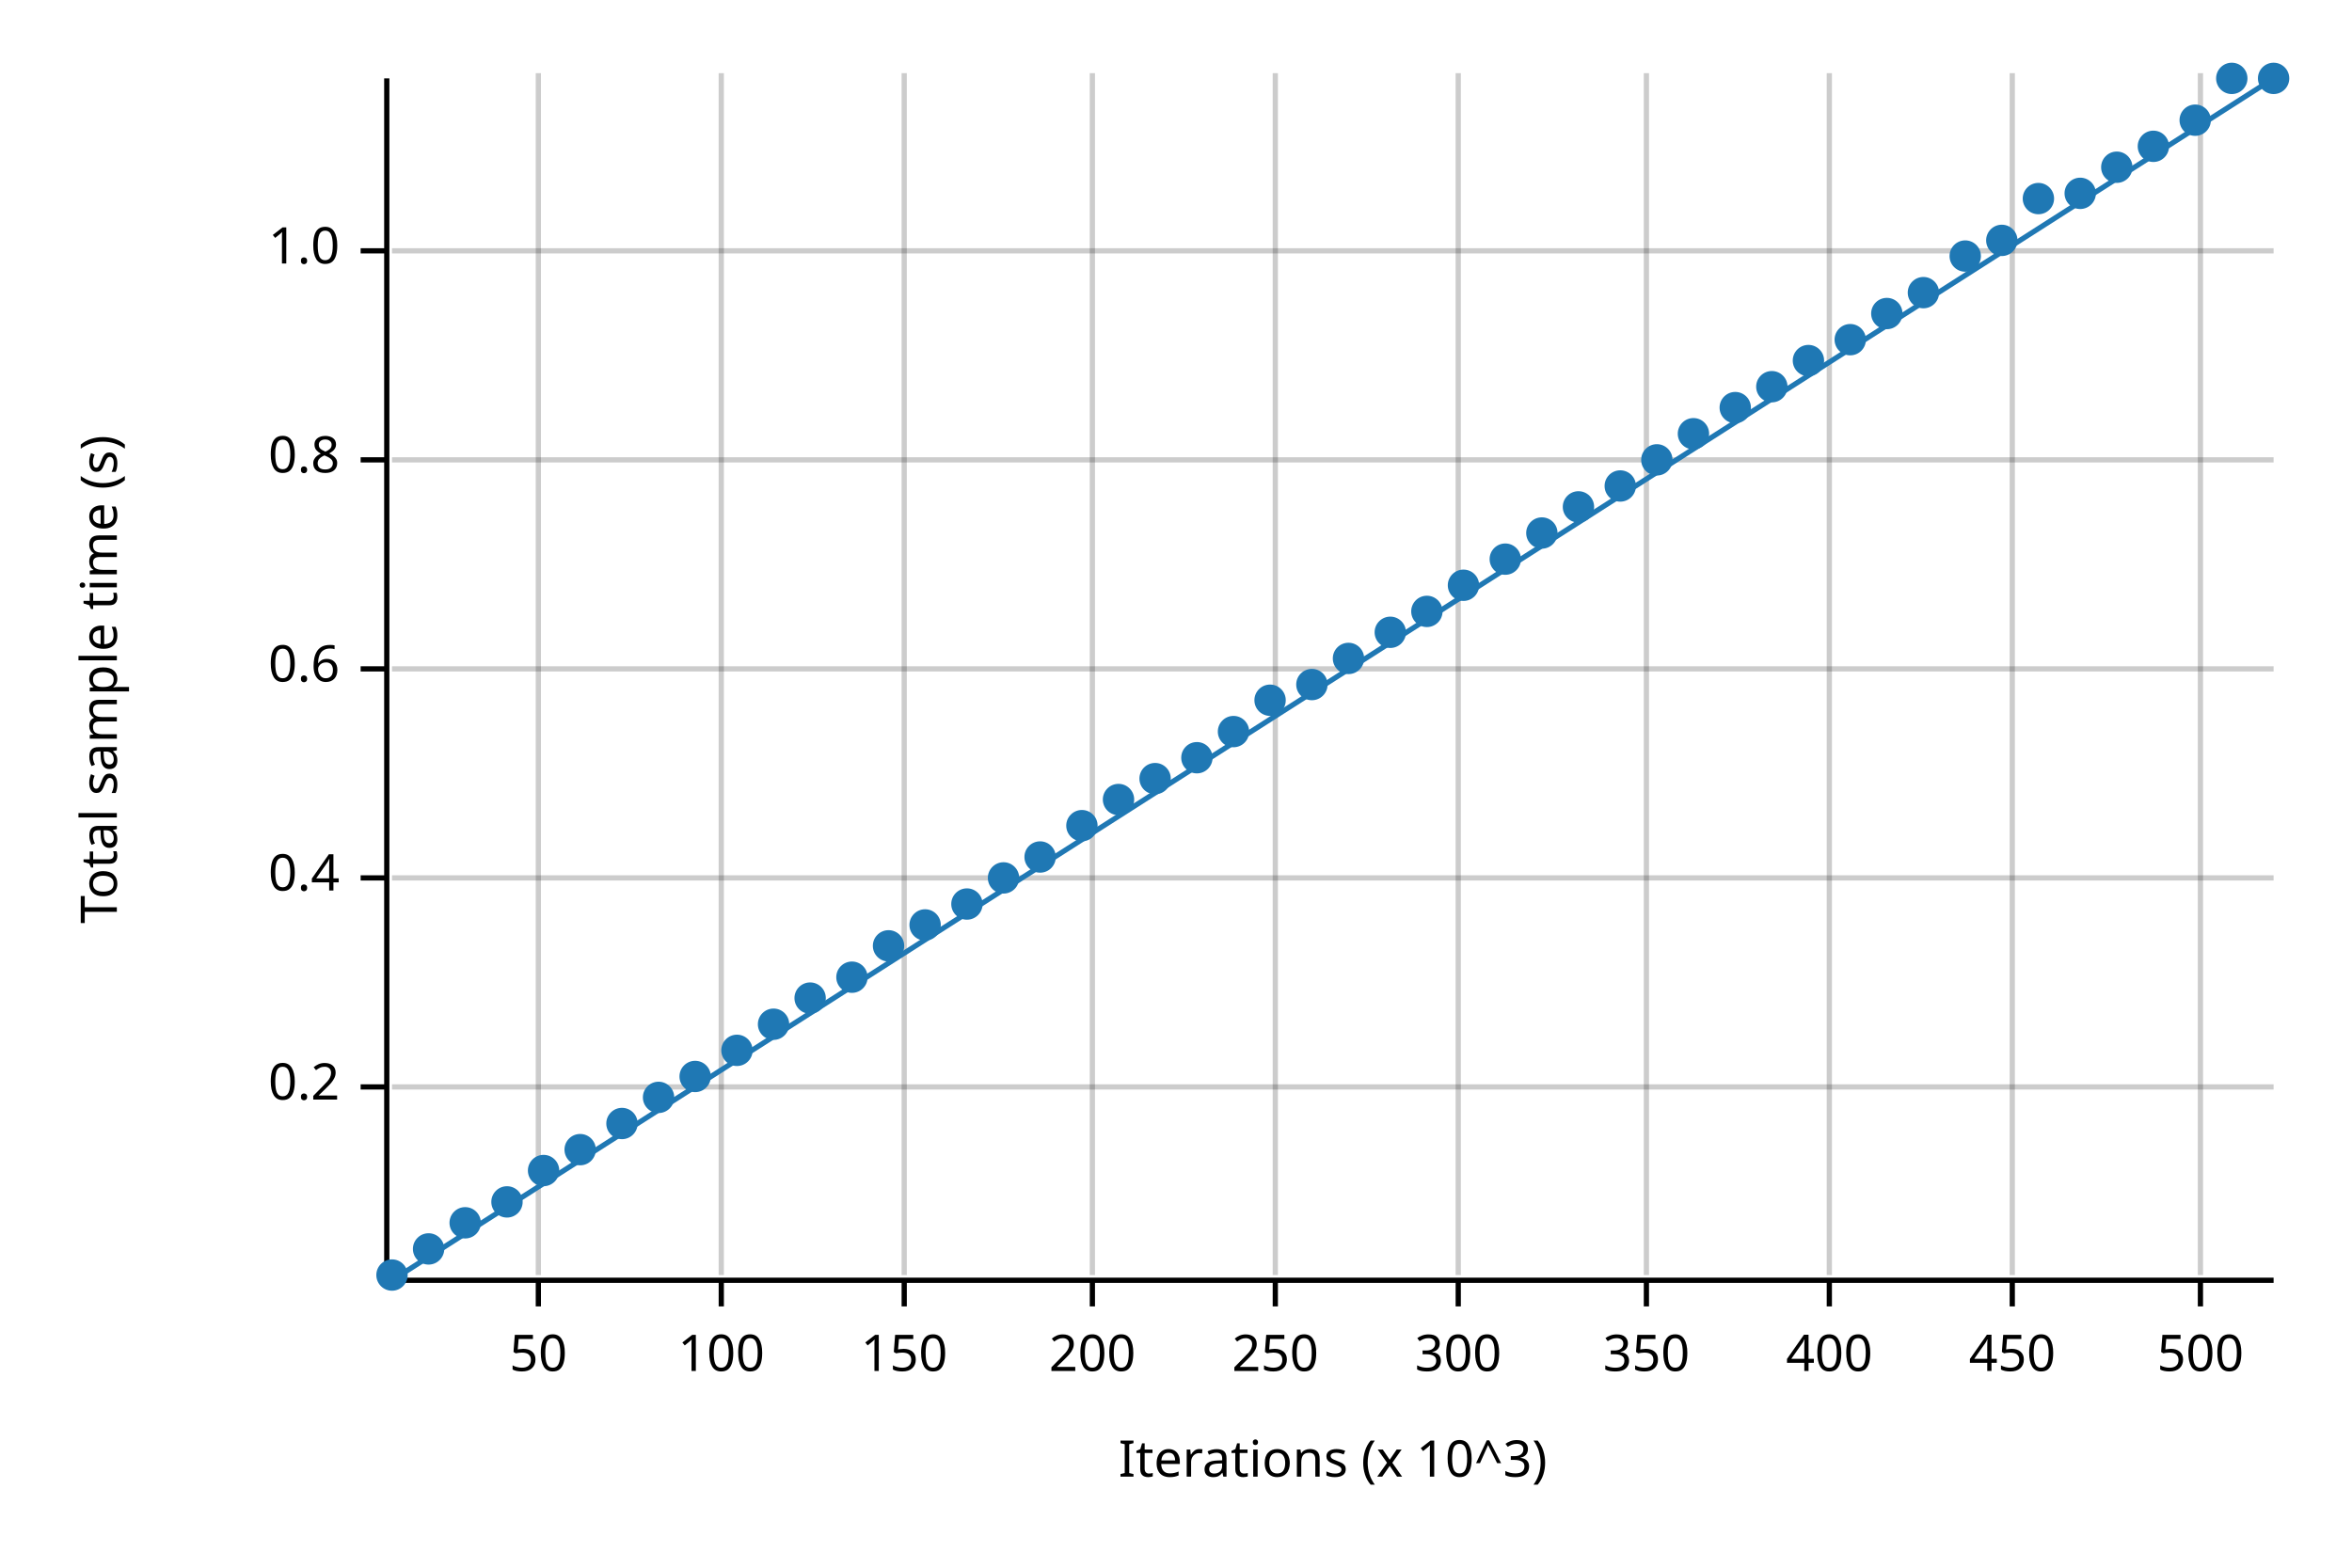
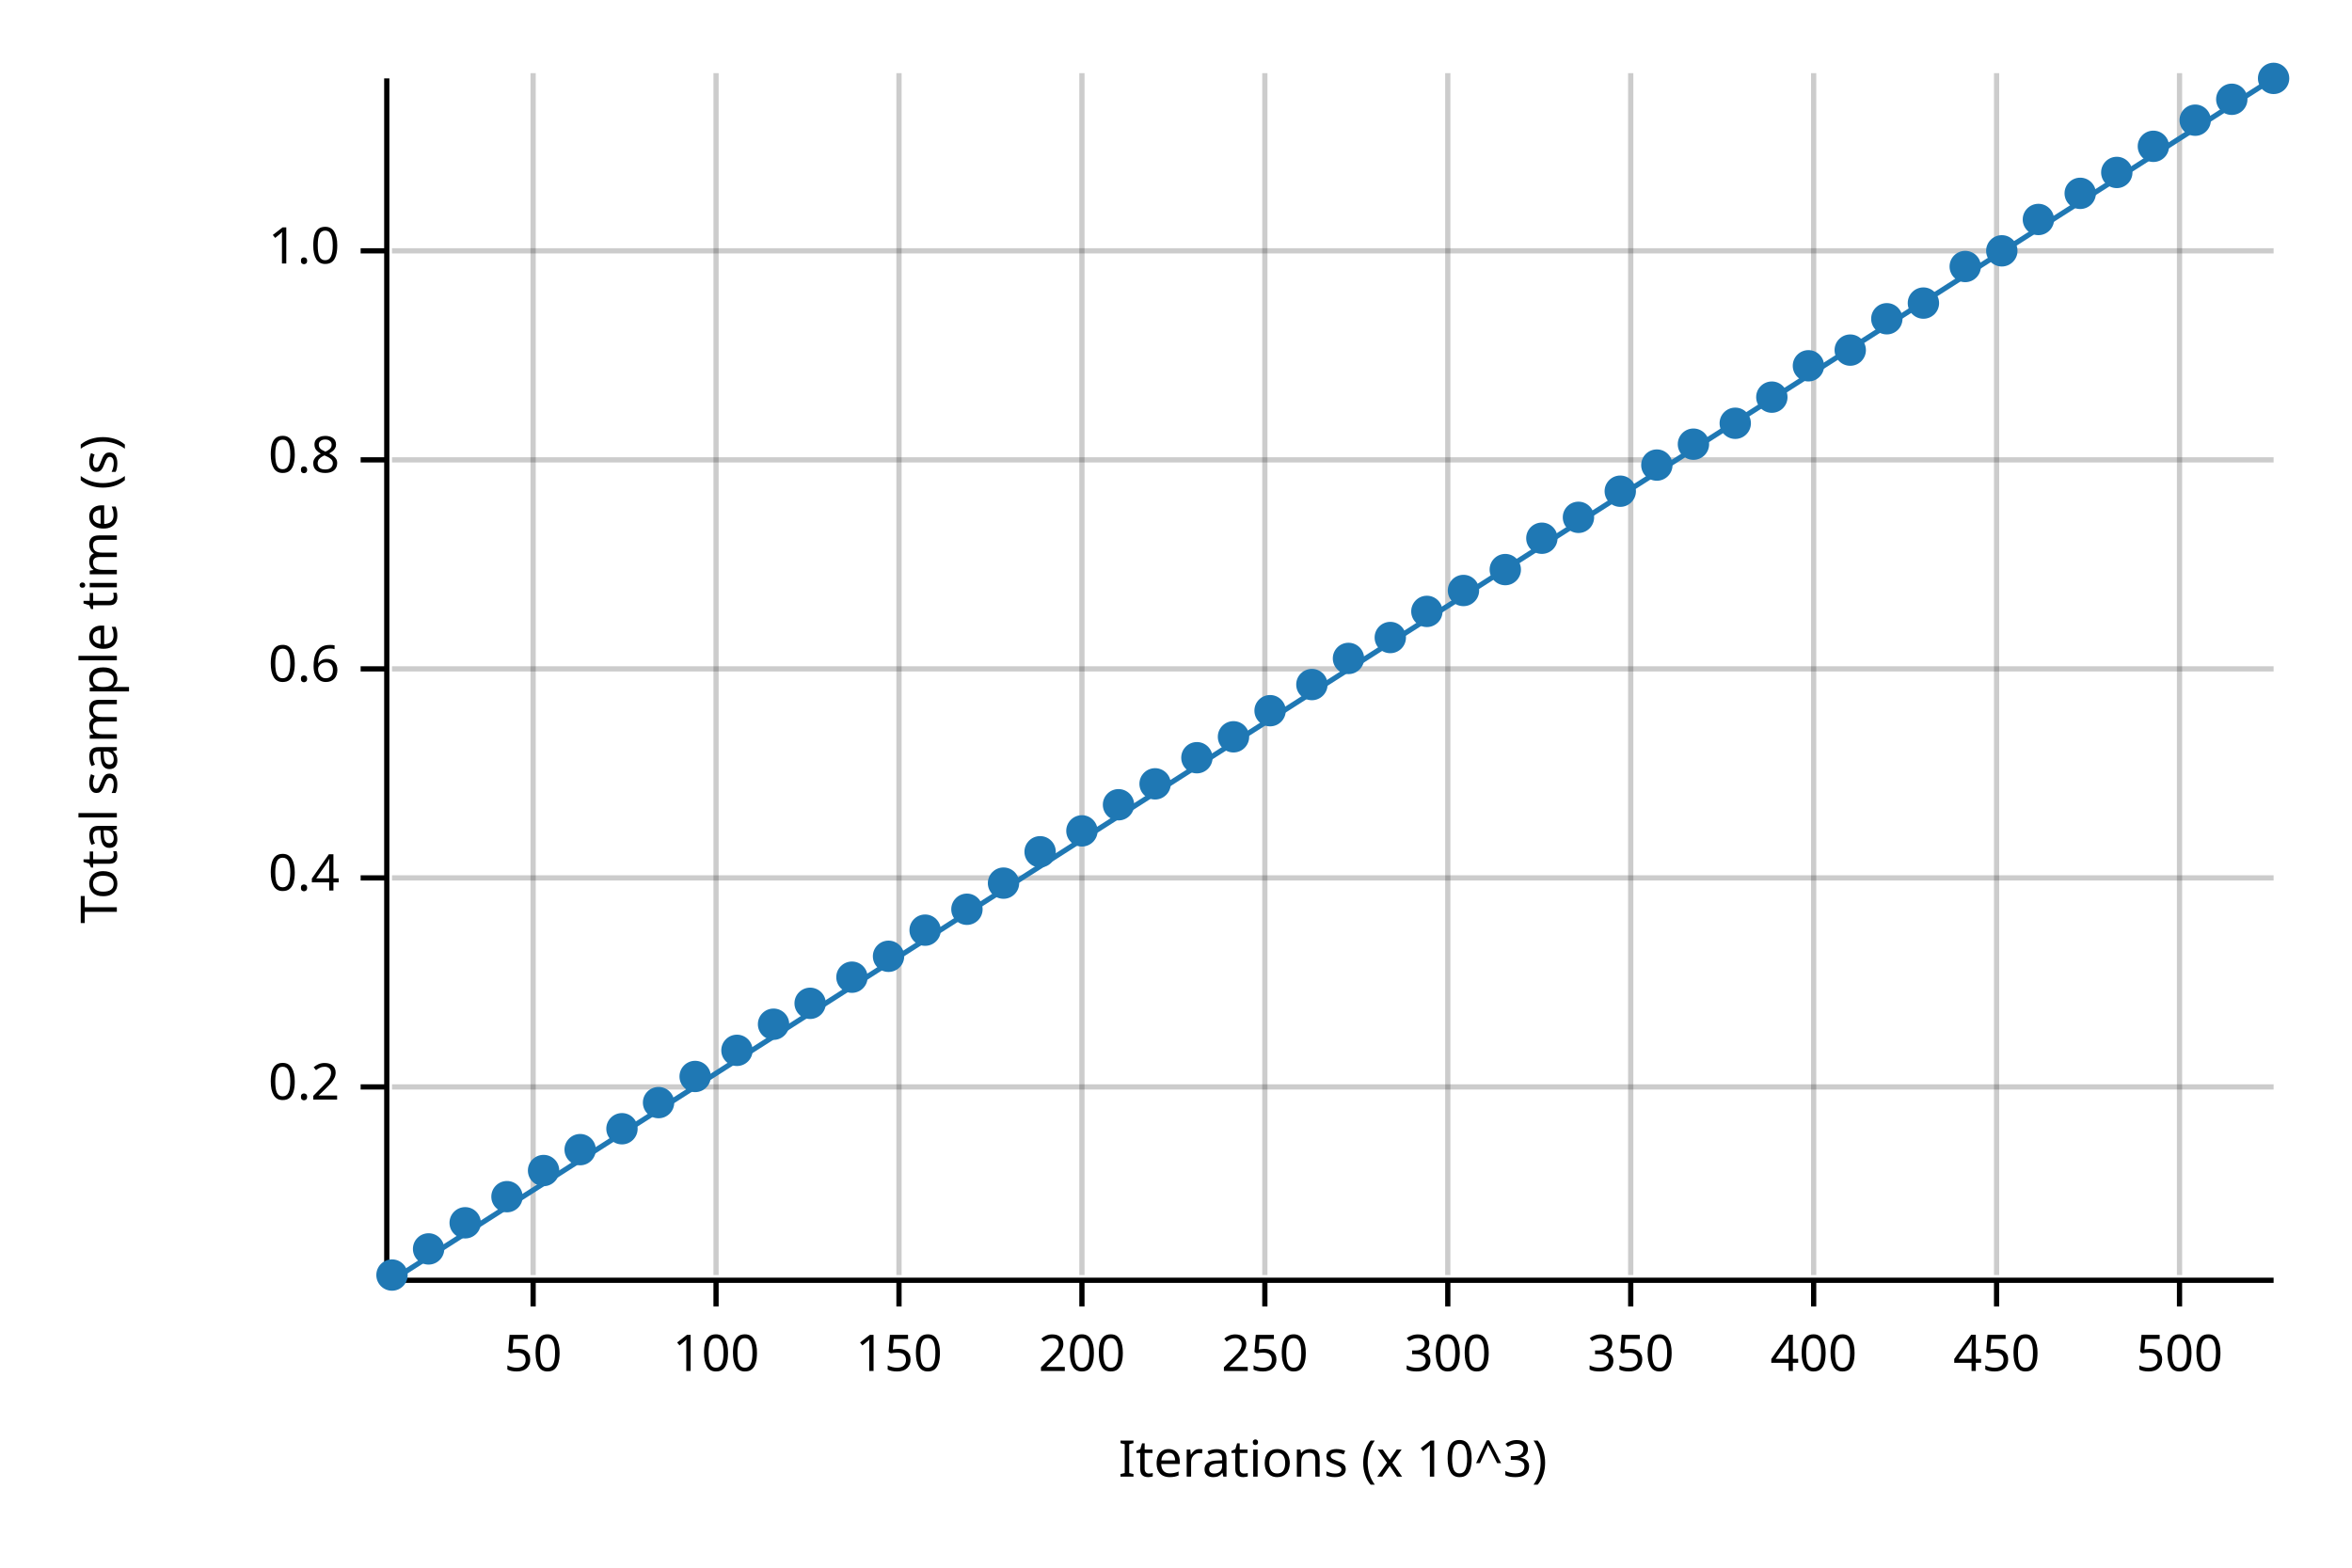
<svg xmlns="http://www.w3.org/2000/svg" width="450" height="300" viewBox="0 0 450 300">
  <text x="15" y="130" dy="0.76em" text-anchor="middle" font-family="sans-serif" font-size="9.677" opacity="1" fill="#000000" transform="rotate(270, 15, 130)">
Total sample time (s)
</text>
  <text x="255" y="285" dy="-0.5ex" text-anchor="middle" font-family="sans-serif" font-size="9.677" opacity="1" fill="#000000">
Iterations (x 10^3)
</text>
-   <line opacity="0.2" stroke="#000000" stroke-width="1" x1="103" y1="244" x2="103" y2="14" />
-   <line opacity="0.2" stroke="#000000" stroke-width="1" x1="138" y1="244" x2="138" y2="14" />
-   <line opacity="0.2" stroke="#000000" stroke-width="1" x1="173" y1="244" x2="173" y2="14" />
-   <line opacity="0.2" stroke="#000000" stroke-width="1" x1="209" y1="244" x2="209" y2="14" />
-   <line opacity="0.2" stroke="#000000" stroke-width="1" x1="244" y1="244" x2="244" y2="14" />
-   <line opacity="0.2" stroke="#000000" stroke-width="1" x1="279" y1="244" x2="279" y2="14" />
-   <line opacity="0.2" stroke="#000000" stroke-width="1" x1="315" y1="244" x2="315" y2="14" />
-   <line opacity="0.2" stroke="#000000" stroke-width="1" x1="350" y1="244" x2="350" y2="14" />
-   <line opacity="0.2" stroke="#000000" stroke-width="1" x1="385" y1="244" x2="385" y2="14" />
-   <line opacity="0.2" stroke="#000000" stroke-width="1" x1="421" y1="244" x2="421" y2="14" />
+   <line opacity="0.2" stroke="#000000" stroke-width="1" x1="102" y1="244" x2="102" y2="14" />
+   <line opacity="0.2" stroke="#000000" stroke-width="1" x1="137" y1="244" x2="137" y2="14" />
+   <line opacity="0.2" stroke="#000000" stroke-width="1" x1="172" y1="244" x2="172" y2="14" />
+   <line opacity="0.2" stroke="#000000" stroke-width="1" x1="207" y1="244" x2="207" y2="14" />
+   <line opacity="0.2" stroke="#000000" stroke-width="1" x1="242" y1="244" x2="242" y2="14" />
+   <line opacity="0.2" stroke="#000000" stroke-width="1" x1="277" y1="244" x2="277" y2="14" />
+   <line opacity="0.2" stroke="#000000" stroke-width="1" x1="312" y1="244" x2="312" y2="14" />
+   <line opacity="0.2" stroke="#000000" stroke-width="1" x1="347" y1="244" x2="347" y2="14" />
+   <line opacity="0.2" stroke="#000000" stroke-width="1" x1="382" y1="244" x2="382" y2="14" />
+   <line opacity="0.2" stroke="#000000" stroke-width="1" x1="417" y1="244" x2="417" y2="14" />
  <line opacity="0.2" stroke="#000000" stroke-width="1" x1="75" y1="208" x2="435" y2="208" />
  <line opacity="0.2" stroke="#000000" stroke-width="1" x1="75" y1="168" x2="435" y2="168" />
  <line opacity="0.2" stroke="#000000" stroke-width="1" x1="75" y1="128" x2="435" y2="128" />
  <line opacity="0.2" stroke="#000000" stroke-width="1" x1="75" y1="88" x2="435" y2="88" />
  <line opacity="0.2" stroke="#000000" stroke-width="1" x1="75" y1="48" x2="435" y2="48" />
  <polyline fill="none" opacity="1" stroke="#000000" stroke-width="1" points="74,15 74,245 " />
  <text x="65" y="208" dy="0.5ex" text-anchor="end" font-family="sans-serif" font-size="9.677" opacity="1" fill="#000000">
0.2
</text>
  <polyline fill="none" opacity="1" stroke="#000000" stroke-width="1" points="69,208 74,208 " />
  <text x="65" y="168" dy="0.5ex" text-anchor="end" font-family="sans-serif" font-size="9.677" opacity="1" fill="#000000">
0.4
</text>
  <polyline fill="none" opacity="1" stroke="#000000" stroke-width="1" points="69,168 74,168 " />
  <text x="65" y="128" dy="0.5ex" text-anchor="end" font-family="sans-serif" font-size="9.677" opacity="1" fill="#000000">
0.6
</text>
  <polyline fill="none" opacity="1" stroke="#000000" stroke-width="1" points="69,128 74,128 " />
  <text x="65" y="88" dy="0.5ex" text-anchor="end" font-family="sans-serif" font-size="9.677" opacity="1" fill="#000000">
0.8
</text>
  <polyline fill="none" opacity="1" stroke="#000000" stroke-width="1" points="69,88 74,88 " />
  <text x="65" y="48" dy="0.5ex" text-anchor="end" font-family="sans-serif" font-size="9.677" opacity="1" fill="#000000">
1.0
</text>
  <polyline fill="none" opacity="1" stroke="#000000" stroke-width="1" points="69,48 74,48 " />
  <polyline fill="none" opacity="1" stroke="#000000" stroke-width="1" points="75,245 435,245 " />
-   <text x="103" y="255" dy="0.76em" text-anchor="middle" font-family="sans-serif" font-size="9.677" opacity="1" fill="#000000">
+   <text x="102" y="255" dy="0.76em" text-anchor="middle" font-family="sans-serif" font-size="9.677" opacity="1" fill="#000000">
50
</text>
-   <polyline fill="none" opacity="1" stroke="#000000" stroke-width="1" points="103,245 103,250 " />
-   <text x="138" y="255" dy="0.76em" text-anchor="middle" font-family="sans-serif" font-size="9.677" opacity="1" fill="#000000">
+   <polyline fill="none" opacity="1" stroke="#000000" stroke-width="1" points="102,245 102,250 " />
+   <text x="137" y="255" dy="0.76em" text-anchor="middle" font-family="sans-serif" font-size="9.677" opacity="1" fill="#000000">
100
</text>
-   <polyline fill="none" opacity="1" stroke="#000000" stroke-width="1" points="138,245 138,250 " />
-   <text x="173" y="255" dy="0.76em" text-anchor="middle" font-family="sans-serif" font-size="9.677" opacity="1" fill="#000000">
+   <polyline fill="none" opacity="1" stroke="#000000" stroke-width="1" points="137,245 137,250 " />
+   <text x="172" y="255" dy="0.76em" text-anchor="middle" font-family="sans-serif" font-size="9.677" opacity="1" fill="#000000">
150
</text>
-   <polyline fill="none" opacity="1" stroke="#000000" stroke-width="1" points="173,245 173,250 " />
-   <text x="209" y="255" dy="0.76em" text-anchor="middle" font-family="sans-serif" font-size="9.677" opacity="1" fill="#000000">
+   <polyline fill="none" opacity="1" stroke="#000000" stroke-width="1" points="172,245 172,250 " />
+   <text x="207" y="255" dy="0.76em" text-anchor="middle" font-family="sans-serif" font-size="9.677" opacity="1" fill="#000000">
200
</text>
-   <polyline fill="none" opacity="1" stroke="#000000" stroke-width="1" points="209,245 209,250 " />
-   <text x="244" y="255" dy="0.76em" text-anchor="middle" font-family="sans-serif" font-size="9.677" opacity="1" fill="#000000">
+   <polyline fill="none" opacity="1" stroke="#000000" stroke-width="1" points="207,245 207,250 " />
+   <text x="242" y="255" dy="0.76em" text-anchor="middle" font-family="sans-serif" font-size="9.677" opacity="1" fill="#000000">
250
</text>
-   <polyline fill="none" opacity="1" stroke="#000000" stroke-width="1" points="244,245 244,250 " />
-   <text x="279" y="255" dy="0.76em" text-anchor="middle" font-family="sans-serif" font-size="9.677" opacity="1" fill="#000000">
+   <polyline fill="none" opacity="1" stroke="#000000" stroke-width="1" points="242,245 242,250 " />
+   <text x="277" y="255" dy="0.76em" text-anchor="middle" font-family="sans-serif" font-size="9.677" opacity="1" fill="#000000">
300
</text>
-   <polyline fill="none" opacity="1" stroke="#000000" stroke-width="1" points="279,245 279,250 " />
-   <text x="315" y="255" dy="0.76em" text-anchor="middle" font-family="sans-serif" font-size="9.677" opacity="1" fill="#000000">
+   <polyline fill="none" opacity="1" stroke="#000000" stroke-width="1" points="277,245 277,250 " />
+   <text x="312" y="255" dy="0.76em" text-anchor="middle" font-family="sans-serif" font-size="9.677" opacity="1" fill="#000000">
350
</text>
-   <polyline fill="none" opacity="1" stroke="#000000" stroke-width="1" points="315,245 315,250 " />
-   <text x="350" y="255" dy="0.76em" text-anchor="middle" font-family="sans-serif" font-size="9.677" opacity="1" fill="#000000">
+   <polyline fill="none" opacity="1" stroke="#000000" stroke-width="1" points="312,245 312,250 " />
+   <text x="347" y="255" dy="0.76em" text-anchor="middle" font-family="sans-serif" font-size="9.677" opacity="1" fill="#000000">
400
</text>
-   <polyline fill="none" opacity="1" stroke="#000000" stroke-width="1" points="350,245 350,250 " />
-   <text x="385" y="255" dy="0.76em" text-anchor="middle" font-family="sans-serif" font-size="9.677" opacity="1" fill="#000000">
+   <polyline fill="none" opacity="1" stroke="#000000" stroke-width="1" points="347,245 347,250 " />
+   <text x="382" y="255" dy="0.76em" text-anchor="middle" font-family="sans-serif" font-size="9.677" opacity="1" fill="#000000">
450
</text>
-   <polyline fill="none" opacity="1" stroke="#000000" stroke-width="1" points="385,245 385,250 " />
-   <text x="421" y="255" dy="0.76em" text-anchor="middle" font-family="sans-serif" font-size="9.677" opacity="1" fill="#000000">
+   <polyline fill="none" opacity="1" stroke="#000000" stroke-width="1" points="382,245 382,250 " />
+   <text x="417" y="255" dy="0.76em" text-anchor="middle" font-family="sans-serif" font-size="9.677" opacity="1" fill="#000000">
500
</text>
-   <polyline fill="none" opacity="1" stroke="#000000" stroke-width="1" points="421,245 421,250 " />
+   <polyline fill="none" opacity="1" stroke="#000000" stroke-width="1" points="417,245 417,250 " />
  <circle cx="75" cy="244" r="3" opacity="1" fill="#1F78B4" stroke="none" stroke-width="1" />
  <circle cx="82" cy="239" r="3" opacity="1" fill="#1F78B4" stroke="none" stroke-width="1" />
  <circle cx="89" cy="234" r="3" opacity="1" fill="#1F78B4" stroke="none" stroke-width="1" />
-   <circle cx="97" cy="230" r="3" opacity="1" fill="#1F78B4" stroke="none" stroke-width="1" />
+   <circle cx="97" cy="229" r="3" opacity="1" fill="#1F78B4" stroke="none" stroke-width="1" />
  <circle cx="104" cy="224" r="3" opacity="1" fill="#1F78B4" stroke="none" stroke-width="1" />
  <circle cx="111" cy="220" r="3" opacity="1" fill="#1F78B4" stroke="none" stroke-width="1" />
-   <circle cx="119" cy="215" r="3" opacity="1" fill="#1F78B4" stroke="none" stroke-width="1" />
-   <circle cx="126" cy="210" r="3" opacity="1" fill="#1F78B4" stroke="none" stroke-width="1" />
+   <circle cx="119" cy="216" r="3" opacity="1" fill="#1F78B4" stroke="none" stroke-width="1" />
+   <circle cx="126" cy="211" r="3" opacity="1" fill="#1F78B4" stroke="none" stroke-width="1" />
  <circle cx="133" cy="206" r="3" opacity="1" fill="#1F78B4" stroke="none" stroke-width="1" />
  <circle cx="141" cy="201" r="3" opacity="1" fill="#1F78B4" stroke="none" stroke-width="1" />
  <circle cx="148" cy="196" r="3" opacity="1" fill="#1F78B4" stroke="none" stroke-width="1" />
-   <circle cx="155" cy="191" r="3" opacity="1" fill="#1F78B4" stroke="none" stroke-width="1" />
+   <circle cx="155" cy="192" r="3" opacity="1" fill="#1F78B4" stroke="none" stroke-width="1" />
  <circle cx="163" cy="187" r="3" opacity="1" fill="#1F78B4" stroke="none" stroke-width="1" />
-   <circle cx="170" cy="181" r="3" opacity="1" fill="#1F78B4" stroke="none" stroke-width="1" />
-   <circle cx="177" cy="177" r="3" opacity="1" fill="#1F78B4" stroke="none" stroke-width="1" />
-   <circle cx="185" cy="173" r="3" opacity="1" fill="#1F78B4" stroke="none" stroke-width="1" />
-   <circle cx="192" cy="168" r="3" opacity="1" fill="#1F78B4" stroke="none" stroke-width="1" />
-   <circle cx="199" cy="164" r="3" opacity="1" fill="#1F78B4" stroke="none" stroke-width="1" />
-   <circle cx="207" cy="158" r="3" opacity="1" fill="#1F78B4" stroke="none" stroke-width="1" />
-   <circle cx="214" cy="153" r="3" opacity="1" fill="#1F78B4" stroke="none" stroke-width="1" />
-   <circle cx="221" cy="149" r="3" opacity="1" fill="#1F78B4" stroke="none" stroke-width="1" />
+   <circle cx="170" cy="183" r="3" opacity="1" fill="#1F78B4" stroke="none" stroke-width="1" />
+   <circle cx="177" cy="178" r="3" opacity="1" fill="#1F78B4" stroke="none" stroke-width="1" />
+   <circle cx="185" cy="174" r="3" opacity="1" fill="#1F78B4" stroke="none" stroke-width="1" />
+   <circle cx="192" cy="169" r="3" opacity="1" fill="#1F78B4" stroke="none" stroke-width="1" />
+   <circle cx="199" cy="163" r="3" opacity="1" fill="#1F78B4" stroke="none" stroke-width="1" />
+   <circle cx="207" cy="159" r="3" opacity="1" fill="#1F78B4" stroke="none" stroke-width="1" />
+   <circle cx="214" cy="154" r="3" opacity="1" fill="#1F78B4" stroke="none" stroke-width="1" />
+   <circle cx="221" cy="150" r="3" opacity="1" fill="#1F78B4" stroke="none" stroke-width="1" />
  <circle cx="229" cy="145" r="3" opacity="1" fill="#1F78B4" stroke="none" stroke-width="1" />
-   <circle cx="236" cy="140" r="3" opacity="1" fill="#1F78B4" stroke="none" stroke-width="1" />
-   <circle cx="243" cy="134" r="3" opacity="1" fill="#1F78B4" stroke="none" stroke-width="1" />
+   <circle cx="236" cy="141" r="3" opacity="1" fill="#1F78B4" stroke="none" stroke-width="1" />
+   <circle cx="243" cy="136" r="3" opacity="1" fill="#1F78B4" stroke="none" stroke-width="1" />
  <circle cx="251" cy="131" r="3" opacity="1" fill="#1F78B4" stroke="none" stroke-width="1" />
  <circle cx="258" cy="126" r="3" opacity="1" fill="#1F78B4" stroke="none" stroke-width="1" />
-   <circle cx="266" cy="121" r="3" opacity="1" fill="#1F78B4" stroke="none" stroke-width="1" />
+   <circle cx="266" cy="122" r="3" opacity="1" fill="#1F78B4" stroke="none" stroke-width="1" />
  <circle cx="273" cy="117" r="3" opacity="1" fill="#1F78B4" stroke="none" stroke-width="1" />
-   <circle cx="280" cy="112" r="3" opacity="1" fill="#1F78B4" stroke="none" stroke-width="1" />
-   <circle cx="288" cy="107" r="3" opacity="1" fill="#1F78B4" stroke="none" stroke-width="1" />
-   <circle cx="295" cy="102" r="3" opacity="1" fill="#1F78B4" stroke="none" stroke-width="1" />
-   <circle cx="302" cy="97" r="3" opacity="1" fill="#1F78B4" stroke="none" stroke-width="1" />
-   <circle cx="310" cy="93" r="3" opacity="1" fill="#1F78B4" stroke="none" stroke-width="1" />
-   <circle cx="317" cy="88" r="3" opacity="1" fill="#1F78B4" stroke="none" stroke-width="1" />
-   <circle cx="324" cy="83" r="3" opacity="1" fill="#1F78B4" stroke="none" stroke-width="1" />
-   <circle cx="332" cy="78" r="3" opacity="1" fill="#1F78B4" stroke="none" stroke-width="1" />
-   <circle cx="339" cy="74" r="3" opacity="1" fill="#1F78B4" stroke="none" stroke-width="1" />
-   <circle cx="346" cy="69" r="3" opacity="1" fill="#1F78B4" stroke="none" stroke-width="1" />
-   <circle cx="354" cy="65" r="3" opacity="1" fill="#1F78B4" stroke="none" stroke-width="1" />
-   <circle cx="361" cy="60" r="3" opacity="1" fill="#1F78B4" stroke="none" stroke-width="1" />
-   <circle cx="368" cy="56" r="3" opacity="1" fill="#1F78B4" stroke="none" stroke-width="1" />
-   <circle cx="376" cy="49" r="3" opacity="1" fill="#1F78B4" stroke="none" stroke-width="1" />
-   <circle cx="383" cy="46" r="3" opacity="1" fill="#1F78B4" stroke="none" stroke-width="1" />
-   <circle cx="390" cy="38" r="3" opacity="1" fill="#1F78B4" stroke="none" stroke-width="1" />
+   <circle cx="280" cy="113" r="3" opacity="1" fill="#1F78B4" stroke="none" stroke-width="1" />
+   <circle cx="288" cy="109" r="3" opacity="1" fill="#1F78B4" stroke="none" stroke-width="1" />
+   <circle cx="295" cy="103" r="3" opacity="1" fill="#1F78B4" stroke="none" stroke-width="1" />
+   <circle cx="302" cy="99" r="3" opacity="1" fill="#1F78B4" stroke="none" stroke-width="1" />
+   <circle cx="310" cy="94" r="3" opacity="1" fill="#1F78B4" stroke="none" stroke-width="1" />
+   <circle cx="317" cy="89" r="3" opacity="1" fill="#1F78B4" stroke="none" stroke-width="1" />
+   <circle cx="324" cy="85" r="3" opacity="1" fill="#1F78B4" stroke="none" stroke-width="1" />
+   <circle cx="332" cy="81" r="3" opacity="1" fill="#1F78B4" stroke="none" stroke-width="1" />
+   <circle cx="339" cy="76" r="3" opacity="1" fill="#1F78B4" stroke="none" stroke-width="1" />
+   <circle cx="346" cy="70" r="3" opacity="1" fill="#1F78B4" stroke="none" stroke-width="1" />
+   <circle cx="354" cy="67" r="3" opacity="1" fill="#1F78B4" stroke="none" stroke-width="1" />
+   <circle cx="361" cy="61" r="3" opacity="1" fill="#1F78B4" stroke="none" stroke-width="1" />
+   <circle cx="368" cy="58" r="3" opacity="1" fill="#1F78B4" stroke="none" stroke-width="1" />
+   <circle cx="376" cy="51" r="3" opacity="1" fill="#1F78B4" stroke="none" stroke-width="1" />
+   <circle cx="383" cy="48" r="3" opacity="1" fill="#1F78B4" stroke="none" stroke-width="1" />
+   <circle cx="390" cy="42" r="3" opacity="1" fill="#1F78B4" stroke="none" stroke-width="1" />
  <circle cx="398" cy="37" r="3" opacity="1" fill="#1F78B4" stroke="none" stroke-width="1" />
-   <circle cx="405" cy="32" r="3" opacity="1" fill="#1F78B4" stroke="none" stroke-width="1" />
+   <circle cx="405" cy="33" r="3" opacity="1" fill="#1F78B4" stroke="none" stroke-width="1" />
  <circle cx="412" cy="28" r="3" opacity="1" fill="#1F78B4" stroke="none" stroke-width="1" />
  <circle cx="420" cy="23" r="3" opacity="1" fill="#1F78B4" stroke="none" stroke-width="1" />
-   <circle cx="427" cy="15" r="3" opacity="1" fill="#1F78B4" stroke="none" stroke-width="1" />
+   <circle cx="427" cy="19" r="3" opacity="1" fill="#1F78B4" stroke="none" stroke-width="1" />
  <circle cx="435" cy="15" r="3" opacity="1" fill="#1F78B4" stroke="none" stroke-width="1" />
  <polyline fill="none" opacity="1" stroke="#1F78B4" stroke-width="1" points="75,245 435,15 " />
  <polygon opacity="0.25" fill="#1F78B4" points="75,245 435,15 435,15 " />
</svg>
